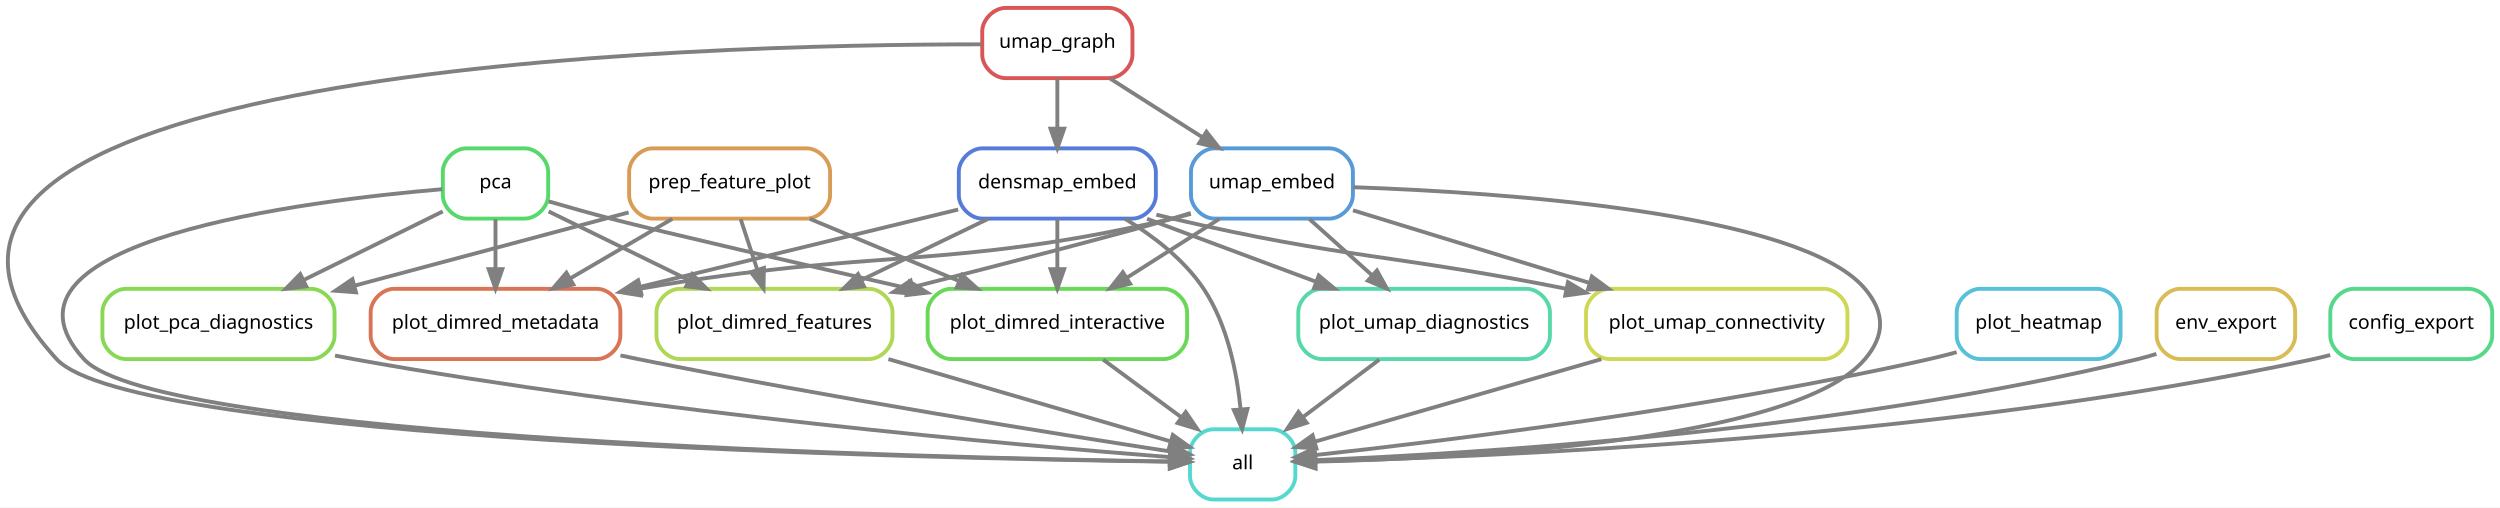
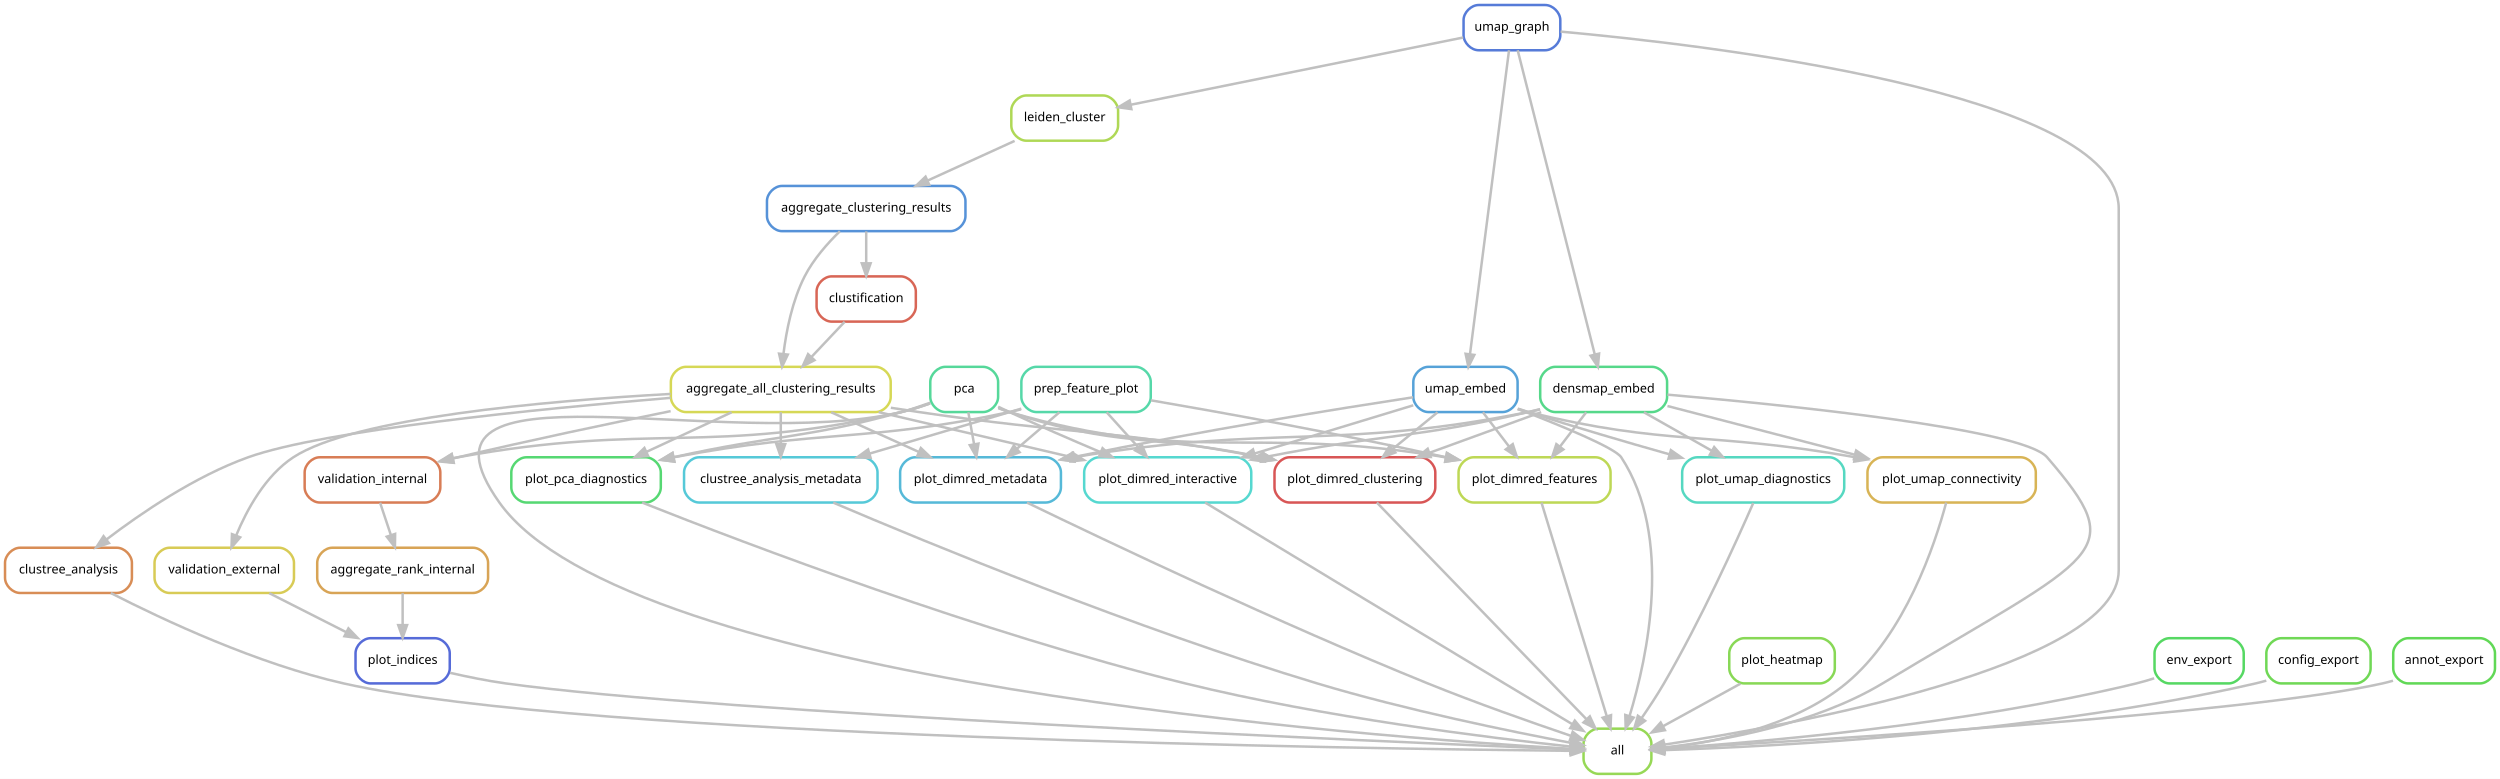
- <svg xmlns="http://www.w3.org/2000/svg" width="1281pt" height="260pt" viewBox="0.00 0.00 1281.49 260.00">
-   <g id="graph0" class="graph" transform="scale(1 1) rotate(0) translate(4 256)">
-     <polygon fill="white" stroke="transparent" points="-4,4 -4,-256 1277.49,-256 1277.49,4 -4,4" />
+ <svg xmlns="http://www.w3.org/2000/svg" width="1990pt" height="620pt" viewBox="0.00 0.00 1990.00 620.00">
+   <g id="graph0" class="graph" transform="scale(1 1) rotate(0) translate(4 616)">
+     <polygon fill="#ffffff" stroke="transparent" points="-4,4 -4,-616 1986,-616 1986,4 -4,4" />
    <g id="node1" class="node">
-       <path fill="none" stroke="#56d8d0" stroke-width="2" d="M647.99,-36C647.99,-36 617.99,-36 617.99,-36 611.99,-36 605.99,-30 605.99,-24 605.99,-24 605.99,-12 605.99,-12 605.99,-6 611.99,0 617.99,0 617.99,0 647.99,0 647.99,0 653.99,0 659.99,-6 659.99,-12 659.99,-12 659.99,-24 659.99,-24 659.99,-30 653.99,-36 647.99,-36" />
-       <text text-anchor="middle" x="632.99" y="-15.5" font-family="sans" font-size="10.00">all</text>
+       <path fill="none" stroke="#97d856" stroke-width="2" d="M1298.5,-36C1298.5,-36 1268.5,-36 1268.5,-36 1262.5,-36 1256.5,-30 1256.5,-24 1256.5,-24 1256.5,-12 1256.5,-12 1256.5,-6 1262.5,0 1268.5,0 1268.5,0 1298.5,0 1298.5,0 1304.5,0 1310.5,-6 1310.5,-12 1310.5,-12 1310.5,-24 1310.5,-24 1310.5,-30 1304.5,-36 1298.5,-36" />
+       <text text-anchor="middle" x="1283.5" y="-15.5" font-family="sans" font-size="10.00" fill="#000000">all</text>
    </g>
    <g id="node2" class="node">
-       <path fill="none" stroke="#56d86b" stroke-width="2" d="M264.99,-180C264.99,-180 234.99,-180 234.99,-180 228.99,-180 222.99,-174 222.99,-168 222.99,-168 222.99,-156 222.99,-156 222.99,-150 228.99,-144 234.99,-144 234.99,-144 264.99,-144 264.99,-144 270.99,-144 276.99,-150 276.99,-156 276.99,-156 276.99,-168 276.99,-168 276.99,-174 270.99,-180 264.99,-180" />
-       <text text-anchor="middle" x="249.99" y="-159.5" font-family="sans" font-size="10.00">pca</text>
+       <path fill="none" stroke="#56d89a" stroke-width="2" d="M778.5,-324C778.5,-324 748.5,-324 748.5,-324 742.5,-324 736.5,-318 736.5,-312 736.5,-312 736.5,-300 736.5,-300 736.5,-294 742.5,-288 748.5,-288 748.5,-288 778.5,-288 778.5,-288 784.5,-288 790.5,-294 790.5,-300 790.5,-300 790.5,-312 790.5,-312 790.5,-318 784.5,-324 778.5,-324" />
+       <text text-anchor="middle" x="763.5" y="-303.5" font-family="sans" font-size="10.00" fill="#000000">pca</text>
+     </g>
+     <g id="edge16" class="edge">
+       <path fill="none" stroke="#c0c0c0" stroke-width="2" d="M736.339,-294.923C729.026,-292.3 721.048,-289.758 713.5,-288 571.521,-254.937 309.032,-334.812 393.5,-216 495.375,-72.704 1090.616,-29.006 1246.268,-19.954" />
+       <polygon fill="#c0c0c0" stroke="#c0c0c0" stroke-width="2" points="1246.504,-23.447 1256.29,-19.384 1246.107,-16.458 1246.504,-23.447" />
+     </g>
+     <g id="node3" class="node">
+       <path fill="none" stroke="#56b9d8" stroke-width="2" d="M828.5,-252C828.5,-252 724.5,-252 724.5,-252 718.5,-252 712.5,-246 712.5,-240 712.5,-240 712.5,-228 712.5,-228 712.5,-222 718.5,-216 724.5,-216 724.5,-216 828.5,-216 828.5,-216 834.5,-216 840.5,-222 840.5,-228 840.5,-228 840.5,-240 840.5,-240 840.5,-246 834.5,-252 828.5,-252" />
+       <text text-anchor="middle" x="776.5" y="-231.5" font-family="sans" font-size="10.00" fill="#000000">plot_dimred_metadata</text>
+     </g>
+     <g id="edge22" class="edge">
+       <path fill="none" stroke="#c0c0c0" stroke-width="2" d="M766.78,-287.831C768.171,-280.131 769.824,-270.974 771.369,-262.417" />
+       <polygon fill="#c0c0c0" stroke="#c0c0c0" stroke-width="2" points="774.843,-262.876 773.175,-252.413 767.954,-261.632 774.843,-262.876" />
+     </g>
+     <g id="node10" class="node">
+       <path fill="none" stroke="#bed856" stroke-width="2" d="M1266,-252C1266,-252 1169,-252 1169,-252 1163,-252 1157,-246 1157,-240 1157,-240 1157,-228 1157,-228 1157,-222 1163,-216 1169,-216 1169,-216 1266,-216 1266,-216 1272,-216 1278,-222 1278,-228 1278,-228 1278,-240 1278,-240 1278,-246 1272,-252 1266,-252" />
+       <text text-anchor="middle" x="1217.5" y="-231.5" font-family="sans" font-size="10.00" fill="#000000">plot_dimred_features</text>
+     </g>
+     <g id="edge30" class="edge">
+       <path fill="none" stroke="#c0c0c0" stroke-width="2" d="M790.602,-291.181C793.547,-289.955 796.548,-288.86 799.5,-288 945.584,-245.46 992.438,-277.974 1146.603,-251.966" />
+       <polygon fill="#c0c0c0" stroke="#c0c0c0" stroke-width="2" points="1147.665,-255.333 1156.915,-250.166 1146.462,-248.437 1147.665,-255.333" />
+     </g>
+     <g id="node11" class="node">
+       <path fill="none" stroke="#d85656" stroke-width="2" d="M1126.5,-252C1126.5,-252 1022.5,-252 1022.5,-252 1016.5,-252 1010.5,-246 1010.5,-240 1010.5,-240 1010.5,-228 1010.5,-228 1010.5,-222 1016.5,-216 1022.5,-216 1022.5,-216 1126.5,-216 1126.5,-216 1132.5,-216 1138.5,-222 1138.5,-228 1138.5,-228 1138.5,-240 1138.5,-240 1138.5,-246 1132.5,-252 1126.5,-252" />
+       <text text-anchor="middle" x="1074.5" y="-231.5" font-family="sans" font-size="10.00" fill="#000000">plot_dimred_clustering</text>
+     </g>
+     <g id="edge34" class="edge">
+       <path fill="none" stroke="#c0c0c0" stroke-width="2" d="M790.672,-291.405C793.603,-290.136 796.582,-288.968 799.5,-288 885.635,-259.414 911.7,-270.734 1000.5,-252 1000.601,-251.979 1000.702,-251.957 1000.803,-251.936" />
+       <polygon fill="#c0c0c0" stroke="#c0c0c0" stroke-width="2" points="1001.353,-255.398 1010.38,-249.852 999.864,-248.559 1001.353,-255.398" />
+     </g>
+     <g id="node12" class="node">
+       <path fill="none" stroke="#56d873" stroke-width="2" d="M510,-252C510,-252 415,-252 415,-252 409,-252 403,-246 403,-240 403,-240 403,-228 403,-228 403,-222 409,-216 415,-216 415,-216 510,-216 510,-216 516,-216 522,-222 522,-228 522,-228 522,-240 522,-240 522,-246 516,-252 510,-252" />
+       <text text-anchor="middle" x="462.5" y="-231.5" font-family="sans" font-size="10.00" fill="#000000">plot_pca_diagnostics</text>
+     </g>
+     <g id="edge39" class="edge">
+       <path fill="none" stroke="#c0c0c0" stroke-width="2" d="M736.492,-295.44C729.108,-292.783 721.057,-290.095 713.5,-288 637.144,-266.834 613.693,-270.108 532.483,-252.131" />
+       <polygon fill="#c0c0c0" stroke="#c0c0c0" stroke-width="2" points="532.81,-248.617 522.285,-249.83 531.27,-255.445 532.81,-248.617" />
+     </g>
+     <g id="node13" class="node">
+       <path fill="none" stroke="#56d8d0" stroke-width="2" d="M980,-252C980,-252 871,-252 871,-252 865,-252 859,-246 859,-240 859,-240 859,-228 859,-228 859,-222 865,-216 871,-216 871,-216 980,-216 980,-216 986,-216 992,-222 992,-228 992,-228 992,-240 992,-240 992,-246 986,-252 980,-252" />
+       <text text-anchor="middle" x="925.5" y="-231.5" font-family="sans" font-size="10.00" fill="#000000">plot_dimred_interactive</text>
+     </g>
+     <g id="edge43" class="edge">
+       <path fill="none" stroke="#c0c0c0" stroke-width="2" d="M790.544,-292.265C793.554,-290.8 796.584,-289.352 799.5,-288 823.114,-277.048 849.55,-265.597 872.086,-256.073" />
+       <polygon fill="#c0c0c0" stroke="#c0c0c0" stroke-width="2" points="873.627,-259.222 881.486,-252.116 870.912,-252.77 873.627,-259.222" />
+     </g>
+     <g id="node24" class="node">
+       <path fill="none" stroke="#d87d56" stroke-width="2" d="M334.5,-252C334.5,-252 250.5,-252 250.5,-252 244.5,-252 238.5,-246 238.5,-240 238.5,-240 238.5,-228 238.5,-228 238.5,-222 244.5,-216 250.5,-216 250.5,-216 334.5,-216 334.5,-216 340.5,-216 346.5,-222 346.5,-228 346.5,-228 346.5,-240 346.5,-240 346.5,-246 340.5,-252 334.5,-252" />
+       <text text-anchor="middle" x="292.5" y="-231.5" font-family="sans" font-size="10.00" fill="#000000">validation_internal</text>
+     </g>
+     <g id="edge59" class="edge">
+       <path fill="none" stroke="#c0c0c0" stroke-width="2" d="M736.351,-294.869C729.038,-292.247 721.057,-289.718 713.5,-288 559.723,-253.032 515.649,-280.265 360.5,-252 359.216,-251.766 357.921,-251.52 356.617,-251.264" />
+       <polygon fill="#c0c0c0" stroke="#c0c0c0" stroke-width="2" points="357.027,-247.773 346.518,-249.119 355.572,-254.62 357.027,-247.773" />
+     </g>
+     <g id="edge17" class="edge">
+       <path fill="none" stroke="#c0c0c0" stroke-width="2" d="M813.469,-215.936C877.659,-184.853 1014.197,-119.973 1132.5,-72 1170.863,-56.443 1215.603,-40.741 1246.37,-30.31" />
+       <polygon fill="#c0c0c0" stroke="#c0c0c0" stroke-width="2" points="1247.881,-33.494 1256.238,-26.982 1245.644,-26.861 1247.881,-33.494" />
+     </g>
+     <g id="node4" class="node">
+       <path fill="none" stroke="#56d8a9" stroke-width="2" d="M900,-324C900,-324 821,-324 821,-324 815,-324 809,-318 809,-312 809,-312 809,-300 809,-300 809,-294 815,-288 821,-288 821,-288 900,-288 900,-288 906,-288 912,-294 912,-300 912,-300 912,-312 912,-312 912,-318 906,-324 900,-324" />
+       <text text-anchor="middle" x="860.5" y="-303.5" font-family="sans" font-size="10.00" fill="#000000">prep_feature_plot</text>
+     </g>
+     <g id="edge19" class="edge">
+       <path fill="none" stroke="#c0c0c0" stroke-width="2" d="M839.303,-287.831C829.057,-279.048 816.6,-268.371 805.49,-258.849" />
+       <polygon fill="#c0c0c0" stroke="#c0c0c0" stroke-width="2" points="807.56,-256.013 797.69,-252.163 803.005,-261.328 807.56,-256.013" />
+     </g>
+     <g id="edge29" class="edge">
+       <path fill="none" stroke="#c0c0c0" stroke-width="2" d="M912.034,-297.355C967.557,-287.806 1058.707,-271.452 1146.944,-252.05" />
+       <polygon fill="#c0c0c0" stroke="#c0c0c0" stroke-width="2" points="1147.846,-255.435 1156.852,-249.855 1146.332,-248.6 1147.846,-255.435" />
+     </g>
+     <g id="edge38" class="edge">
+       <path fill="none" stroke="#c0c0c0" stroke-width="2" d="M808.725,-290.134C805.615,-289.365 802.524,-288.645 799.5,-288 685.064,-263.581 651.194,-274.589 532.103,-251.971" />
+       <polygon fill="#c0c0c0" stroke="#c0c0c0" stroke-width="2" points="532.72,-248.526 522.237,-250.058 531.388,-255.398 532.72,-248.526" />
+     </g>
+     <g id="edge40" class="edge">
+       <path fill="none" stroke="#c0c0c0" stroke-width="2" d="M876.902,-287.831C884.542,-279.369 893.768,-269.149 902.121,-259.897" />
+       <polygon fill="#c0c0c0" stroke="#c0c0c0" stroke-width="2" points="904.774,-262.181 908.877,-252.413 899.578,-257.491 904.774,-262.181" />
+     </g>
+     <g id="node20" class="node">
+       <path fill="none" stroke="#56c9d8" stroke-width="2" d="M682.5,-252C682.5,-252 552.5,-252 552.5,-252 546.5,-252 540.5,-246 540.5,-240 540.5,-240 540.5,-228 540.5,-228 540.5,-222 546.5,-216 552.5,-216 552.5,-216 682.5,-216 682.5,-216 688.5,-216 694.5,-222 694.5,-228 694.5,-228 694.5,-240 694.5,-240 694.5,-246 688.5,-252 682.5,-252" />
+       <text text-anchor="middle" x="617.5" y="-231.5" font-family="sans" font-size="10.00" fill="#000000">clustree_analysis_metadata</text>
+     </g>
+     <g id="edge53" class="edge">
+       <path fill="none" stroke="#c0c0c0" stroke-width="2" d="M808.966,-290.731C773.775,-280.304 726.706,-266.357 688.043,-254.902" />
+       <polygon fill="#c0c0c0" stroke="#c0c0c0" stroke-width="2" points="688.99,-251.532 678.408,-252.047 687.001,-258.243 688.99,-251.532" />
+     </g>
+     <g id="node5" class="node">
+       <path fill="none" stroke="#d6d856" stroke-width="2" d="M693,-324C693,-324 542,-324 542,-324 536,-324 530,-318 530,-312 530,-312 530,-300 530,-300 530,-294 536,-288 542,-288 542,-288 693,-288 693,-288 699,-288 705,-294 705,-300 705,-300 705,-312 705,-312 705,-318 699,-324 693,-324" />
+       <text text-anchor="middle" x="617.5" y="-303.5" font-family="sans" font-size="10.00" fill="#000000">aggregate_all_clustering_results</text>
+     </g>
+     <g id="edge21" class="edge">
+       <path fill="none" stroke="#c0c0c0" stroke-width="2" d="M657.622,-287.831C678.793,-278.245 704.948,-266.401 727.33,-256.265" />
+       <polygon fill="#c0c0c0" stroke="#c0c0c0" stroke-width="2" points="729,-259.351 736.666,-252.038 726.113,-252.975 729,-259.351" />
+     </g>
+     <g id="edge33" class="edge">
+       <path fill="none" stroke="#c0c0c0" stroke-width="2" d="M705.123,-291.41C712.687,-290.227 720.226,-289.075 727.5,-288 848.57,-270.116 880.202,-274.495 1000.5,-252 1000.601,-251.981 1000.703,-251.962 1000.805,-251.943" />
+       <polygon fill="#c0c0c0" stroke="#c0c0c0" stroke-width="2" points="1001.289,-255.415 1010.416,-250.034 999.926,-248.549 1001.289,-255.415" />
+     </g>
+     <g id="edge37" class="edge">
+       <path fill="none" stroke="#c0c0c0" stroke-width="2" d="M578.387,-287.831C557.749,-278.245 532.252,-266.401 510.433,-256.265" />
+       <polygon fill="#c0c0c0" stroke="#c0c0c0" stroke-width="2" points="511.876,-253.077 501.332,-252.038 508.927,-259.425 511.876,-253.077" />
+     </g>
+     <g id="edge42" class="edge">
+       <path fill="none" stroke="#c0c0c0" stroke-width="2" d="M695.38,-287.952C737.958,-278.066 791.891,-265.514 848.859,-252.146" />
+       <polygon fill="#c0c0c0" stroke="#c0c0c0" stroke-width="2" points="849.84,-255.511 858.775,-249.819 848.24,-248.697 849.84,-255.511" />
+     </g>
+     <g id="node19" class="node">
+       <path fill="none" stroke="#d88d56" stroke-width="2" d="M89,-180C89,-180 12,-180 12,-180 6,-180 0,-174 0,-168 0,-168 0,-156 0,-156 0,-150 6,-144 12,-144 12,-144 89,-144 89,-144 95,-144 101,-150 101,-156 101,-156 101,-168 101,-168 101,-174 95,-180 89,-180" />
+       <text text-anchor="middle" x="50.5" y="-159.5" font-family="sans" font-size="10.00" fill="#000000">clustree_analysis</text>
+     </g>
+     <g id="edge51" class="edge">
+       <path fill="none" stroke="#c0c0c0" stroke-width="2" d="M529.911,-299.329C424.324,-290.509 253.574,-273.535 193.5,-252 151.208,-236.839 108.337,-207.606 80.717,-186.565" />
+       <polygon fill="#c0c0c0" stroke="#c0c0c0" stroke-width="2" points="82.702,-183.675 72.652,-180.322 78.418,-189.211 82.702,-183.675" />
+     </g>
+     <g id="edge52" class="edge">
+       <path fill="none" stroke="#c0c0c0" stroke-width="2" d="M617.5,-287.831C617.5,-280.131 617.5,-270.974 617.5,-262.417" />
+       <polygon fill="#c0c0c0" stroke="#c0c0c0" stroke-width="2" points="621,-262.413 617.5,-252.413 614,-262.413 621,-262.413" />
+     </g>
+     <g id="node22" class="node">
+       <path fill="none" stroke="#d8cb56" stroke-width="2" d="M218,-180C218,-180 131,-180 131,-180 125,-180 119,-174 119,-168 119,-168 119,-156 119,-156 119,-150 125,-144 131,-144 131,-144 218,-144 218,-144 224,-144 230,-150 230,-156 230,-156 230,-168 230,-168 230,-174 224,-180 218,-180" />
+       <text text-anchor="middle" x="174.5" y="-159.5" font-family="sans" font-size="10.00" fill="#000000">validation_external</text>
+     </g>
+     <g id="edge56" class="edge">
+       <path fill="none" stroke="#c0c0c0" stroke-width="2" d="M529.736,-302.421C430.805,-296.909 277.491,-283.461 229.5,-252 207.258,-237.419 192.551,-210.416 183.988,-189.778" />
+       <polygon fill="#c0c0c0" stroke="#c0c0c0" stroke-width="2" points="187.163,-188.287 180.272,-180.24 180.641,-190.828 187.163,-188.287" />
+     </g>
+     <g id="edge58" class="edge">
+       <path fill="none" stroke="#c0c0c0" stroke-width="2" d="M529.821,-288.746C480.027,-278.655 416.617,-265.313 360.5,-252 359.23,-251.699 357.948,-251.391 356.656,-251.078" />
+       <polygon fill="#c0c0c0" stroke="#c0c0c0" stroke-width="2" points="357.175,-247.601 346.627,-248.597 355.494,-254.397 357.175,-247.601" />
+     </g>
+     <g id="node6" class="node">
+       <path fill="none" stroke="#5692d8" stroke-width="2" d="M752.5,-468C752.5,-468 618.5,-468 618.5,-468 612.5,-468 606.5,-462 606.5,-456 606.5,-456 606.5,-444 606.5,-444 606.5,-438 612.5,-432 618.5,-432 618.5,-432 752.5,-432 752.5,-432 758.5,-432 764.5,-438 764.5,-444 764.5,-444 764.5,-456 764.5,-456 764.5,-462 758.5,-468 752.5,-468" />
+       <text text-anchor="middle" x="685.5" y="-447.5" font-family="sans" font-size="10.00" fill="#000000">aggregate_clustering_results</text>
+     </g>
+     <g id="edge25" class="edge">
+       <path fill="none" stroke="#c0c0c0" stroke-width="2" d="M664.559,-431.925C654.612,-422.238 643.413,-409.527 636.5,-396 626.658,-376.743 621.912,-352.675 619.625,-334.274" />
+       <polygon fill="#c0c0c0" stroke="#c0c0c0" stroke-width="2" points="623.088,-333.744 618.542,-324.174 616.128,-334.49 623.088,-333.744" />
+     </g>
+     <g id="node9" class="node">
+       <path fill="none" stroke="#d86656" stroke-width="2" d="M713,-396C713,-396 658,-396 658,-396 652,-396 646,-390 646,-384 646,-384 646,-372 646,-372 646,-366 652,-360 658,-360 658,-360 713,-360 713,-360 719,-360 725,-366 725,-372 725,-372 725,-384 725,-384 725,-390 719,-396 713,-396" />
+       <text text-anchor="middle" x="685.5" y="-375.5" font-family="sans" font-size="10.00" fill="#000000">clustification</text>
+     </g>
+     <g id="edge28" class="edge">
+       <path fill="none" stroke="#c0c0c0" stroke-width="2" d="M685.5,-431.831C685.5,-424.131 685.5,-414.974 685.5,-406.417" />
+       <polygon fill="#c0c0c0" stroke="#c0c0c0" stroke-width="2" points="689,-406.413 685.5,-396.413 682,-406.413 689,-406.413" />
+     </g>
+     <g id="node7" class="node">
+       <path fill="none" stroke="#afd856" stroke-width="2" d="M874,-540C874,-540 813,-540 813,-540 807,-540 801,-534 801,-528 801,-528 801,-516 801,-516 801,-510 807,-504 813,-504 813,-504 874,-504 874,-504 880,-504 886,-510 886,-516 886,-516 886,-528 886,-528 886,-534 880,-540 874,-540" />
+       <text text-anchor="middle" x="843.5" y="-519.5" font-family="sans" font-size="10.00" fill="#000000">leiden_cluster</text>
+     </g>
+     <g id="edge26" class="edge">
+       <path fill="none" stroke="#c0c0c0" stroke-width="2" d="M803.63,-503.831C782.592,-494.245 756.602,-482.401 734.36,-472.265" />
+       <polygon fill="#c0c0c0" stroke="#c0c0c0" stroke-width="2" points="735.635,-469 725.083,-468.038 732.732,-475.37 735.635,-469" />
+     </g>
+     <g id="node8" class="node">
+       <path fill="none" stroke="#567bd8" stroke-width="2" d="M1226,-612C1226,-612 1173,-612 1173,-612 1167,-612 1161,-606 1161,-600 1161,-600 1161,-588 1161,-588 1161,-582 1167,-576 1173,-576 1173,-576 1226,-576 1226,-576 1232,-576 1238,-582 1238,-588 1238,-588 1238,-600 1238,-600 1238,-606 1232,-612 1226,-612" />
+       <text text-anchor="middle" x="1199.5" y="-591.5" font-family="sans" font-size="10.00" fill="#000000">umap_graph</text>
+     </g>
+     <g id="edge7" class="edge">
+       <path fill="none" stroke="#c0c0c0" stroke-width="2" d="M1238.209,-590.847C1352.823,-580.458 1682.5,-542.533 1682.5,-450 1682.5,-450 1682.5,-450 1682.5,-162 1682.5,-85.527 1419.901,-38.36 1320.775,-23.28" />
+       <polygon fill="#c0c0c0" stroke="#c0c0c0" stroke-width="2" points="1321.019,-19.778 1310.611,-21.76 1319.983,-26.701 1321.019,-19.778" />
+     </g>
+     <g id="edge27" class="edge">
+       <path fill="none" stroke="#c0c0c0" stroke-width="2" d="M1160.724,-586.158C1096.525,-573.174 968.089,-547.198 895.886,-532.595" />
+       <polygon fill="#c0c0c0" stroke="#c0c0c0" stroke-width="2" points="896.58,-529.164 886.084,-530.612 895.192,-536.025 896.58,-529.164" />
+     </g>
+     <g id="node14" class="node">
+       <path fill="none" stroke="#56a2d8" stroke-width="2" d="M1192,-324C1192,-324 1133,-324 1133,-324 1127,-324 1121,-318 1121,-312 1121,-312 1121,-300 1121,-300 1121,-294 1127,-288 1133,-288 1133,-288 1192,-288 1192,-288 1198,-288 1204,-294 1204,-300 1204,-300 1204,-312 1204,-312 1204,-318 1198,-324 1192,-324" />
+       <text text-anchor="middle" x="1162.5" y="-303.5" font-family="sans" font-size="10.00" fill="#000000">umap_embed</text>
+     </g>
+     <g id="edge45" class="edge">
+       <path fill="none" stroke="#c0c0c0" stroke-width="2" d="M1197.186,-575.984C1190.93,-527.294 1173.651,-392.796 1166.105,-334.057" />
+       <polygon fill="#c0c0c0" stroke="#c0c0c0" stroke-width="2" points="1169.559,-333.481 1164.814,-324.009 1162.617,-334.373 1169.559,-333.481" />
+     </g>
+     <g id="node15" class="node">
+       <path fill="none" stroke="#56d88a" stroke-width="2" d="M1311,-324C1311,-324 1234,-324 1234,-324 1228,-324 1222,-318 1222,-312 1222,-312 1222,-300 1222,-300 1222,-294 1228,-288 1234,-288 1234,-288 1311,-288 1311,-288 1317,-288 1323,-294 1323,-300 1323,-300 1323,-312 1323,-312 1323,-318 1317,-324 1311,-324" />
+       <text text-anchor="middle" x="1272.5" y="-303.5" font-family="sans" font-size="10.00" fill="#000000">densmap_embed</text>
+     </g>
+     <g id="edge46" class="edge">
+       <path fill="none" stroke="#c0c0c0" stroke-width="2" d="M1204.066,-575.984C1216.408,-527.294 1250.5,-392.796 1265.388,-334.057" />
+       <polygon fill="#c0c0c0" stroke="#c0c0c0" stroke-width="2" points="1268.871,-334.562 1267.935,-324.009 1262.085,-332.842 1268.871,-334.562" />
+     </g>
+     <g id="edge24" class="edge">
+       <path fill="none" stroke="#c0c0c0" stroke-width="2" d="M668.341,-359.831C660.349,-351.369 650.696,-341.149 641.958,-331.897" />
+       <polygon fill="#c0c0c0" stroke="#c0c0c0" stroke-width="2" points="644.301,-329.28 634.89,-324.413 639.212,-334.087 644.301,-329.28" />
+     </g>
+     <g id="edge15" class="edge">
+       <path fill="none" stroke="#c0c0c0" stroke-width="2" d="M1223.014,-215.956C1234.539,-178.235 1261.25,-90.819 1274.993,-45.84" />
+       <polygon fill="#c0c0c0" stroke="#c0c0c0" stroke-width="2" points="1278.381,-46.731 1277.956,-36.145 1271.686,-44.686 1278.381,-46.731" />
+     </g>
+     <g id="edge1" class="edge">
+       <path fill="none" stroke="#c0c0c0" stroke-width="2" d="M1091.96,-215.956C1129.072,-177.6 1215.904,-87.86 1258.726,-43.604" />
+       <polygon fill="#c0c0c0" stroke="#c0c0c0" stroke-width="2" points="1261.505,-45.765 1265.943,-36.145 1256.474,-40.898 1261.505,-45.765" />
+     </g>
+     <g id="edge12" class="edge">
+       <path fill="none" stroke="#c0c0c0" stroke-width="2" d="M507.113,-215.96C590.638,-182.839 776.88,-112.064 939.5,-72 1049.367,-44.933 1182.468,-28.579 1246.098,-21.742" />
+       <polygon fill="#c0c0c0" stroke="#c0c0c0" stroke-width="2" points="1246.849,-25.182 1256.425,-20.65 1246.113,-18.221 1246.849,-25.182" />
+     </g>
+     <g id="edge11" class="edge">
+       <path fill="none" stroke="#c0c0c0" stroke-width="2" d="M955.224,-215.989C1004.65,-186.049 1106.872,-124.17 1193.5,-72 1211.28,-61.292 1231.056,-49.422 1247.531,-39.544" />
+       <polygon fill="#c0c0c0" stroke="#c0c0c0" stroke-width="2" points="1249.533,-42.425 1256.311,-34.282 1245.934,-36.421 1249.533,-42.425" />
+     </g>
+     <g id="edge2" class="edge">
+       <path fill="none" stroke="#c0c0c0" stroke-width="2" d="M1204.176,-290.458C1238.247,-277.334 1281.578,-259.512 1286.5,-252 1328.109,-188.496 1307.375,-93.02 1293.141,-46.085" />
+       <polygon fill="#c0c0c0" stroke="#c0c0c0" stroke-width="2" points="1296.402,-44.785 1290.053,-36.303 1289.726,-46.893 1296.402,-44.785" />
+     </g>
+     <g id="edge23" class="edge">
+       <path fill="none" stroke="#c0c0c0" stroke-width="2" d="M1120.805,-299.77C1062.527,-290.851 953.218,-273.356 850.457,-252.128" />
+       <polygon fill="#c0c0c0" stroke="#c0c0c0" stroke-width="2" points="851.039,-248.674 840.535,-250.062 849.612,-255.527 851.039,-248.674" />
+     </g>
+     <g id="edge31" class="edge">
+       <path fill="none" stroke="#c0c0c0" stroke-width="2" d="M1176.379,-287.831C1182.714,-279.539 1190.338,-269.557 1197.293,-260.453" />
+       <polygon fill="#c0c0c0" stroke="#c0c0c0" stroke-width="2" points="1200.145,-262.485 1203.434,-252.413 1194.582,-258.235 1200.145,-262.485" />
+     </g>
+     <g id="edge35" class="edge">
+       <path fill="none" stroke="#c0c0c0" stroke-width="2" d="M1140.294,-287.831C1129.455,-278.963 1116.256,-268.164 1104.532,-258.572" />
+       <polygon fill="#c0c0c0" stroke="#c0c0c0" stroke-width="2" points="1106.655,-255.786 1096.699,-252.163 1102.222,-261.204 1106.655,-255.786" />
+     </g>
+     <g id="edge44" class="edge">
+       <path fill="none" stroke="#c0c0c0" stroke-width="2" d="M1120.947,-293.376C1086.042,-282.772 1035.446,-267.401 994.479,-254.956" />
+       <polygon fill="#c0c0c0" stroke="#c0c0c0" stroke-width="2" points="995.411,-251.581 984.825,-252.023 993.376,-258.279 995.411,-251.581" />
+     </g>
+     <g id="node16" class="node">
+       <path fill="none" stroke="#d8b456" stroke-width="2" d="M1604.5,-252C1604.5,-252 1494.5,-252 1494.5,-252 1488.5,-252 1482.5,-246 1482.5,-240 1482.5,-240 1482.5,-228 1482.5,-228 1482.5,-222 1488.5,-216 1494.5,-216 1494.5,-216 1604.5,-216 1604.5,-216 1610.5,-216 1616.5,-222 1616.5,-228 1616.5,-228 1616.5,-240 1616.5,-240 1616.5,-246 1610.5,-252 1604.5,-252" />
+       <text text-anchor="middle" x="1549.5" y="-231.5" font-family="sans" font-size="10.00" fill="#000000">plot_umap_connectivity</text>
+     </g>
+     <g id="edge47" class="edge">
+       <path fill="none" stroke="#c0c0c0" stroke-width="2" d="M1204.042,-290.312C1206.885,-289.465 1209.723,-288.683 1212.5,-288 1323.096,-260.781 1356.574,-272.811 1472.464,-252.078" />
+       <polygon fill="#c0c0c0" stroke="#c0c0c0" stroke-width="2" points="1473.232,-255.496 1482.437,-250.25 1471.97,-248.61 1473.232,-255.496" />
+     </g>
+     <g id="node17" class="node">
+       <path fill="none" stroke="#56d8c1" stroke-width="2" d="M1452,-252C1452,-252 1347,-252 1347,-252 1341,-252 1335,-246 1335,-240 1335,-240 1335,-228 1335,-228 1335,-222 1341,-216 1347,-216 1347,-216 1452,-216 1452,-216 1458,-216 1464,-222 1464,-228 1464,-228 1464,-240 1464,-240 1464,-246 1458,-252 1452,-252" />
+       <text text-anchor="middle" x="1399.5" y="-231.5" font-family="sans" font-size="10.00" fill="#000000">plot_umap_diagnostics</text>
+     </g>
+     <g id="edge49" class="edge">
+       <path fill="none" stroke="#c0c0c0" stroke-width="2" d="M1204.173,-290.771C1206.984,-289.814 1209.779,-288.882 1212.5,-288 1249.219,-276.103 1290.4,-264.072 1324.751,-254.395" />
+       <polygon fill="#c0c0c0" stroke="#c0c0c0" stroke-width="2" points="1326.029,-257.671 1334.712,-251.6 1324.139,-250.931 1326.029,-257.671" />
+     </g>
+     <g id="edge13" class="edge">
+       <path fill="none" stroke="#c0c0c0" stroke-width="2" d="M1323.295,-301.859C1416.259,-293.763 1606.063,-274.637 1625.5,-252 1692.002,-174.551 1668.678,-176.785 1494.5,-72 1439.607,-38.976 1364.958,-26.012 1320.744,-21.02" />
+       <polygon fill="#c0c0c0" stroke="#c0c0c0" stroke-width="2" points="1321.034,-17.531 1310.723,-19.967 1320.302,-24.493 1321.034,-17.531" />
+     </g>
+     <g id="edge20" class="edge">
+       <path fill="none" stroke="#c0c0c0" stroke-width="2" d="M1221.934,-290.083C1218.757,-289.316 1215.594,-288.612 1212.5,-288 1056.714,-257.206 1011.139,-278.56 851.087,-252.128" />
+       <polygon fill="#c0c0c0" stroke="#c0c0c0" stroke-width="2" points="851.325,-248.619 840.881,-250.404 850.159,-255.521 851.325,-248.619" />
+     </g>
+     <g id="edge32" class="edge">
+       <path fill="none" stroke="#c0c0c0" stroke-width="2" d="M1258.621,-287.831C1252.286,-279.539 1244.662,-269.557 1237.707,-260.453" />
+       <polygon fill="#c0c0c0" stroke="#c0c0c0" stroke-width="2" points="1240.418,-258.235 1231.566,-252.413 1234.855,-262.485 1240.418,-258.235" />
+     </g>
+     <g id="edge36" class="edge">
+       <path fill="none" stroke="#c0c0c0" stroke-width="2" d="M1222.792,-287.924C1195.724,-278.082 1162.056,-265.839 1133.645,-255.507" />
+       <polygon fill="#c0c0c0" stroke="#c0c0c0" stroke-width="2" points="1134.823,-252.211 1124.229,-252.083 1132.43,-258.79 1134.823,-252.211" />
+     </g>
+     <g id="edge41" class="edge">
+       <path fill="none" stroke="#c0c0c0" stroke-width="2" d="M1221.879,-290.338C1218.716,-289.507 1215.571,-288.72 1212.5,-288 1122.953,-267.012 1096.467,-270.69 1002.139,-252.046" />
+       <polygon fill="#c0c0c0" stroke="#c0c0c0" stroke-width="2" points="1002.669,-248.583 992.175,-250.045 1001.29,-255.446 1002.669,-248.583" />
+     </g>
+     <g id="edge48" class="edge">
+       <path fill="none" stroke="#c0c0c0" stroke-width="2" d="M1323.306,-292.794C1365.009,-281.954 1424.732,-266.431 1472.339,-254.056" />
+       <polygon fill="#c0c0c0" stroke="#c0c0c0" stroke-width="2" points="1473.505,-257.37 1482.302,-251.466 1471.744,-250.595 1473.505,-257.37" />
+     </g>
+     <g id="edge50" class="edge">
+       <path fill="none" stroke="#c0c0c0" stroke-width="2" d="M1304.547,-287.831C1320.942,-278.537 1341.079,-267.121 1358.583,-257.197" />
+       <polygon fill="#c0c0c0" stroke="#c0c0c0" stroke-width="2" points="1360.49,-260.139 1367.463,-252.163 1357.037,-254.05 1360.49,-260.139" />
+     </g>
+     <g id="edge10" class="edge">
+       <path fill="none" stroke="#c0c0c0" stroke-width="2" d="M1545.168,-215.951C1536.198,-182.495 1512.396,-110.74 1465.5,-72 1423.747,-37.509 1360.612,-25.048 1320.745,-20.546" />
+       <polygon fill="#c0c0c0" stroke="#c0c0c0" stroke-width="2" points="1320.949,-17.049 1310.647,-19.52 1320.241,-24.013 1320.949,-17.049" />
+     </g>
+     <g id="edge14" class="edge">
+       <path fill="none" stroke="#c0c0c0" stroke-width="2" d="M1391.578,-215.569C1378.218,-185.025 1349.783,-122.298 1320.5,-72 1315.097,-62.719 1308.641,-52.931 1302.646,-44.276" />
+       <polygon fill="#c0c0c0" stroke="#c0c0c0" stroke-width="2" points="1305.479,-42.221 1296.86,-36.059 1299.755,-46.251 1305.479,-42.221" />
+     </g>
+     <g id="node18" class="node">
+       <path fill="none" stroke="#88d856" stroke-width="2" d="M1444.5,-108C1444.5,-108 1384.5,-108 1384.5,-108 1378.5,-108 1372.5,-102 1372.5,-96 1372.5,-96 1372.5,-84 1372.5,-84 1372.5,-78 1378.5,-72 1384.5,-72 1384.5,-72 1444.5,-72 1444.5,-72 1450.5,-72 1456.5,-78 1456.5,-84 1456.5,-84 1456.5,-96 1456.5,-96 1456.5,-102 1450.5,-108 1444.5,-108" />
+       <text text-anchor="middle" x="1414.5" y="-87.5" font-family="sans" font-size="10.00" fill="#000000">plot_heatmap</text>
+     </g>
+     <g id="edge3" class="edge">
+       <path fill="none" stroke="#c0c0c0" stroke-width="2" d="M1381.443,-71.831C1362.598,-61.474 1338.96,-48.482 1319.628,-37.856" />
+       <polygon fill="#c0c0c0" stroke="#c0c0c0" stroke-width="2" points="1321.252,-34.755 1310.802,-33.006 1317.88,-40.89 1321.252,-34.755" />
+     </g>
+     <g id="edge4" class="edge">
+       <path fill="none" stroke="#c0c0c0" stroke-width="2" d="M84.218,-143.931C126.249,-122.414 200.927,-87.447 269.5,-72 460.945,-28.875 1086.311,-19.918 1246.072,-18.315" />
+       <polygon fill="#c0c0c0" stroke="#c0c0c0" stroke-width="2" points="1246.37,-21.812 1256.336,-18.216 1246.303,-14.813 1246.37,-21.812" />
+     </g>
+     <g id="edge5" class="edge">
+       <path fill="none" stroke="#c0c0c0" stroke-width="2" d="M659.246,-215.908C734.91,-183.628 900.248,-115.426 1044.5,-72 1114.747,-50.853 1198.812,-33.691 1246.197,-24.743" />
+       <polygon fill="#c0c0c0" stroke="#c0c0c0" stroke-width="2" points="1247.111,-28.133 1256.297,-22.855 1245.825,-21.252 1247.111,-28.133" />
+     </g>
+     <g id="node21" class="node">
+       <path fill="none" stroke="#566bd8" stroke-width="2" d="M342,-108C342,-108 291,-108 291,-108 285,-108 279,-102 279,-96 279,-96 279,-84 279,-84 279,-78 285,-72 291,-72 291,-72 342,-72 342,-72 348,-72 354,-78 354,-84 354,-84 354,-96 354,-96 354,-102 348,-108 342,-108" />
+       <text text-anchor="middle" x="316.5" y="-87.5" font-family="sans" font-size="10.00" fill="#000000">plot_indices</text>
+     </g>
+     <g id="edge18" class="edge">
+       <path fill="none" stroke="#c0c0c0" stroke-width="2" d="M354.246,-80.43C368.081,-77.263 383.92,-74.032 398.5,-72 566.199,-48.622 1099.235,-25.546 1245.857,-19.517" />
+       <polygon fill="#c0c0c0" stroke="#c0c0c0" stroke-width="2" points="1246.278,-23.003 1256.127,-19.096 1245.992,-16.008 1246.278,-23.003" />
+     </g>
+     <g id="edge55" class="edge">
+       <path fill="none" stroke="#c0c0c0" stroke-width="2" d="M210.333,-143.831C228.916,-134.409 251.799,-122.806 271.557,-112.788" />
+       <polygon fill="#c0c0c0" stroke="#c0c0c0" stroke-width="2" points="273.343,-115.807 280.679,-108.163 270.177,-109.564 273.343,-115.807" />
+     </g>
+     <g id="node23" class="node">
+       <path fill="none" stroke="#d8a456" stroke-width="2" d="M372.5,-180C372.5,-180 260.5,-180 260.5,-180 254.5,-180 248.5,-174 248.5,-168 248.5,-168 248.5,-156 248.5,-156 248.5,-150 254.5,-144 260.5,-144 260.5,-144 372.5,-144 372.5,-144 378.5,-144 384.5,-150 384.5,-156 384.5,-156 384.5,-168 384.5,-168 384.5,-174 378.5,-180 372.5,-180" />
+       <text text-anchor="middle" x="316.5" y="-159.5" font-family="sans" font-size="10.00" fill="#000000">aggregate_rank_internal</text>
+     </g>
+     <g id="edge54" class="edge">
+       <path fill="none" stroke="#c0c0c0" stroke-width="2" d="M316.5,-143.831C316.5,-136.131 316.5,-126.974 316.5,-118.417" />
+       <polygon fill="#c0c0c0" stroke="#c0c0c0" stroke-width="2" points="320,-118.413 316.5,-108.413 313,-118.413 320,-118.413" />
+     </g>
+     <g id="edge57" class="edge">
+       <path fill="none" stroke="#c0c0c0" stroke-width="2" d="M298.556,-215.831C301.151,-208.046 304.242,-198.773 307.122,-190.135" />
+       <polygon fill="#c0c0c0" stroke="#c0c0c0" stroke-width="2" points="310.52,-191.007 310.362,-180.413 303.88,-188.793 310.52,-191.007" />
+     </g>
+     <g id="node25" class="node">
+       <path fill="none" stroke="#56d863" stroke-width="2" d="M1770,-108C1770,-108 1723,-108 1723,-108 1717,-108 1711,-102 1711,-96 1711,-96 1711,-84 1711,-84 1711,-78 1717,-72 1723,-72 1723,-72 1770,-72 1770,-72 1776,-72 1782,-78 1782,-84 1782,-84 1782,-96 1782,-96 1782,-102 1776,-108 1770,-108" />
+       <text text-anchor="middle" x="1746.5" y="-87.5" font-family="sans" font-size="10.00" fill="#000000">env_export</text>
+     </g>
+     <g id="edge9" class="edge">
+       <path fill="none" stroke="#c0c0c0" stroke-width="2" d="M1710.733,-76.079C1705.994,-74.544 1701.162,-73.13 1696.5,-72 1560.525,-39.044 1394.171,-25.058 1321.032,-20.192" />
+       <polygon fill="#c0c0c0" stroke="#c0c0c0" stroke-width="2" points="1321.137,-16.692 1310.932,-19.539 1320.685,-23.677 1321.137,-16.692" />
+     </g>
+     <g id="node26" class="node">
+       <path fill="none" stroke="#70d856" stroke-width="2" d="M1871,-108C1871,-108 1812,-108 1812,-108 1806,-108 1800,-102 1800,-96 1800,-96 1800,-84 1800,-84 1800,-78 1806,-72 1812,-72 1812,-72 1871,-72 1871,-72 1877,-72 1883,-78 1883,-84 1883,-84 1883,-96 1883,-96 1883,-102 1877,-108 1871,-108" />
+       <text text-anchor="middle" x="1841.5" y="-87.5" font-family="sans" font-size="10.00" fill="#000000">config_export</text>
+     </g>
+     <g id="edge6" class="edge">
+       <path fill="none" stroke="#c0c0c0" stroke-width="2" d="M1799.982,-74.211C1797.133,-73.389 1794.287,-72.64 1791.5,-72 1618.455,-32.261 1405.405,-21.652 1320.734,-18.914" />
+       <polygon fill="#c0c0c0" stroke="#c0c0c0" stroke-width="2" points="1320.689,-15.412 1310.587,-18.605 1320.476,-22.408 1320.689,-15.412" />
+     </g>
+     <g id="node27" class="node">
+       <path fill="none" stroke="#61d856" stroke-width="2" d="M1970,-108C1970,-108 1913,-108 1913,-108 1907,-108 1901,-102 1901,-96 1901,-96 1901,-84 1901,-84 1901,-78 1907,-72 1913,-72 1913,-72 1970,-72 1970,-72 1976,-72 1982,-78 1982,-84 1982,-84 1982,-96 1982,-96 1982,-102 1976,-108 1970,-108" />
+       <text text-anchor="middle" x="1941.5" y="-87.5" font-family="sans" font-size="10.00" fill="#000000">annot_export</text>
    </g>
    <g id="edge8" class="edge">
-       <path fill="none" stroke="grey" stroke-width="2" d="M222.66,-159.06C154.02,-153.24 -16.29,-132.43 38.99,-72 76.59,-30.89 470.82,-21.44 595.44,-19.48" />
-       <polygon fill="grey" stroke="grey" stroke-width="2" points="595.69,-22.97 605.64,-19.32 595.59,-15.97 595.69,-22.97" />
-     </g>
-     <g id="node3" class="node">
-       <path fill="none" stroke="#d87556" stroke-width="2" d="M301.99,-108C301.99,-108 197.99,-108 197.99,-108 191.99,-108 185.99,-102 185.99,-96 185.99,-96 185.99,-84 185.99,-84 185.99,-78 191.99,-72 197.99,-72 197.99,-72 301.99,-72 301.99,-72 307.99,-72 313.99,-78 313.99,-84 313.99,-84 313.99,-96 313.99,-96 313.99,-102 307.99,-108 301.99,-108" />
-       <text text-anchor="middle" x="249.99" y="-87.5" font-family="sans" font-size="10.00">plot_dimred_metadata</text>
-     </g>
-     <g id="edge14" class="edge">
-       <path fill="none" stroke="grey" stroke-width="2" d="M249.99,-143.7C249.99,-135.98 249.99,-126.71 249.99,-118.11" />
-       <polygon fill="grey" stroke="grey" stroke-width="2" points="253.49,-118.1 249.99,-108.1 246.49,-118.1 253.49,-118.1" />
-     </g>
-     <g id="node5" class="node">
-       <path fill="none" stroke="#afd856" stroke-width="2" d="M441.49,-108C441.49,-108 344.49,-108 344.49,-108 338.49,-108 332.49,-102 332.49,-96 332.49,-96 332.49,-84 332.49,-84 332.49,-78 338.49,-72 344.49,-72 344.49,-72 441.49,-72 441.49,-72 447.49,-72 453.49,-78 453.49,-84 453.49,-84 453.49,-96 453.49,-96 453.49,-102 447.49,-108 441.49,-108" />
-       <text text-anchor="middle" x="392.99" y="-87.5" font-family="sans" font-size="10.00">plot_dimred_features</text>
-     </g>
-     <g id="edge18" class="edge">
-       <path fill="none" stroke="grey" stroke-width="2" d="M277.22,-147.67C297.54,-137.72 325.72,-123.93 349.18,-112.44" />
-       <polygon fill="grey" stroke="grey" stroke-width="2" points="350.81,-115.54 358.25,-108 347.73,-109.26 350.81,-115.54" />
-     </g>
-     <g id="node6" class="node">
-       <path fill="none" stroke="#88d856" stroke-width="2" d="M155.49,-108C155.49,-108 60.49,-108 60.49,-108 54.49,-108 48.49,-102 48.49,-96 48.49,-96 48.49,-84 48.49,-84 48.49,-78 54.49,-72 60.49,-72 60.49,-72 155.49,-72 155.49,-72 161.49,-72 167.49,-78 167.49,-84 167.49,-84 167.49,-96 167.49,-96 167.49,-102 161.49,-108 155.49,-108" />
-       <text text-anchor="middle" x="107.99" y="-87.5" font-family="sans" font-size="10.00">plot_pca_diagnostics</text>
-     </g>
-     <g id="edge22" class="edge">
-       <path fill="none" stroke="grey" stroke-width="2" d="M222.94,-147.67C202.77,-137.72 174.79,-123.93 151.48,-112.44" />
-       <polygon fill="grey" stroke="grey" stroke-width="2" points="152.99,-109.28 142.48,-108 149.9,-115.56 152.99,-109.28" />
-     </g>
-     <g id="node7" class="node">
-       <path fill="none" stroke="#68d856" stroke-width="2" d="M592.49,-108C592.49,-108 483.49,-108 483.49,-108 477.49,-108 471.49,-102 471.49,-96 471.49,-96 471.49,-84 471.49,-84 471.49,-78 477.49,-72 483.49,-72 483.49,-72 592.49,-72 592.49,-72 598.49,-72 604.49,-78 604.49,-84 604.49,-84 604.49,-96 604.49,-96 604.49,-102 598.49,-108 592.49,-108" />
-       <text text-anchor="middle" x="537.99" y="-87.5" font-family="sans" font-size="10.00">plot_dimred_interactive</text>
-     </g>
-     <g id="edge24" class="edge">
-       <path fill="none" stroke="grey" stroke-width="2" d="M277.22,-152.83C287.18,-149.92 298.56,-146.71 308.99,-144 337.43,-136.62 406.36,-120.76 461.21,-108.31" />
-       <polygon fill="grey" stroke="grey" stroke-width="2" points="462.3,-111.65 471.28,-106.03 460.75,-104.82 462.3,-111.65" />
-     </g>
-     <g id="edge2" class="edge">
-       <path fill="none" stroke="grey" stroke-width="2" d="M314.03,-73.86C317.06,-73.21 320.05,-72.59 322.99,-72 420.99,-52.23 537.39,-33.63 595.73,-24.64" />
-       <polygon fill="grey" stroke="grey" stroke-width="2" points="596.58,-28.05 605.93,-23.07 595.52,-21.13 596.58,-28.05" />
-     </g>
-     <g id="node4" class="node">
-       <path fill="none" stroke="#d89c56" stroke-width="2" d="M409.49,-180C409.49,-180 330.49,-180 330.49,-180 324.49,-180 318.49,-174 318.49,-168 318.49,-168 318.49,-156 318.49,-156 318.49,-150 324.49,-144 330.49,-144 330.49,-144 409.49,-144 409.49,-144 415.49,-144 421.49,-150 421.49,-156 421.49,-156 421.49,-168 421.49,-168 421.49,-174 415.49,-180 409.49,-180" />
-       <text text-anchor="middle" x="369.99" y="-159.5" font-family="sans" font-size="10.00">prep_feature_plot</text>
-     </g>
-     <g id="edge15" class="edge">
-       <path fill="none" stroke="grey" stroke-width="2" d="M340.63,-143.88C324.94,-134.72 305.43,-123.34 288.53,-113.48" />
-       <polygon fill="grey" stroke="grey" stroke-width="2" points="289.86,-110.21 279.45,-108.19 286.33,-116.25 289.86,-110.21" />
-     </g>
-     <g id="edge19" class="edge">
-       <path fill="none" stroke="grey" stroke-width="2" d="M375.67,-143.7C378.23,-135.9 381.32,-126.51 384.17,-117.83" />
-       <polygon fill="grey" stroke="grey" stroke-width="2" points="387.57,-118.7 387.37,-108.1 380.92,-116.51 387.57,-118.7" />
-     </g>
-     <g id="edge23" class="edge">
-       <path fill="none" stroke="grey" stroke-width="2" d="M318.22,-147.17C278.02,-136.43 221.86,-121.42 177.7,-109.62" />
-       <polygon fill="grey" stroke="grey" stroke-width="2" points="178.46,-106.21 167.89,-107.01 176.65,-112.97 178.46,-106.21" />
-     </g>
-     <g id="edge25" class="edge">
-       <path fill="none" stroke="grey" stroke-width="2" d="M411.08,-143.88C434.15,-134.26 463.12,-122.19 487.56,-112.01" />
-       <polygon fill="grey" stroke="grey" stroke-width="2" points="489.14,-115.15 497.02,-108.07 486.44,-108.68 489.14,-115.15" />
-     </g>
-     <g id="edge6" class="edge">
-       <path fill="none" stroke="grey" stroke-width="2" d="M451.39,-71.97C496.48,-58.81 557.48,-41.02 596.04,-29.78" />
-       <polygon fill="grey" stroke="grey" stroke-width="2" points="597.19,-33.09 605.81,-26.93 595.23,-26.37 597.19,-33.09" />
-     </g>
-     <g id="edge5" class="edge">
-       <path fill="none" stroke="grey" stroke-width="2" d="M167.73,-73.79C170.85,-73.15 173.95,-72.55 176.99,-72 331.11,-44.17 517.3,-27.84 595.52,-21.75" />
-       <polygon fill="grey" stroke="grey" stroke-width="2" points="596.12,-25.21 605.83,-20.96 595.59,-18.23 596.12,-25.21" />
-     </g>
-     <g id="edge4" class="edge">
-       <path fill="none" stroke="grey" stroke-width="2" d="M561.47,-71.7C573.55,-62.8 588.44,-51.82 601.5,-42.2" />
-       <polygon fill="grey" stroke="grey" stroke-width="2" points="603.8,-44.85 609.77,-36.1 599.65,-39.22 603.8,-44.85" />
-     </g>
-     <g id="node8" class="node">
-       <path fill="none" stroke="#d85656" stroke-width="2" d="M564.49,-252C564.49,-252 511.49,-252 511.49,-252 505.49,-252 499.49,-246 499.49,-240 499.49,-240 499.49,-228 499.49,-228 499.49,-222 505.49,-216 511.49,-216 511.49,-216 564.49,-216 564.49,-216 570.49,-216 576.49,-222 576.49,-228 576.49,-228 576.49,-240 576.49,-240 576.49,-246 570.49,-252 564.49,-252" />
-       <text text-anchor="middle" x="537.99" y="-231.5" font-family="sans" font-size="10.00">umap_graph</text>
-     </g>
-     <g id="edge1" class="edge">
-       <path fill="none" stroke="grey" stroke-width="2" d="M499.32,-233.33C358.32,-233.34 -112.83,-222.35 24.99,-72 63.6,-29.88 468.83,-21.11 595.42,-19.4" />
-       <polygon fill="grey" stroke="grey" stroke-width="2" points="595.81,-22.89 605.76,-19.26 595.72,-15.89 595.81,-22.89" />
-     </g>
-     <g id="node9" class="node">
-       <path fill="none" stroke="#569ad8" stroke-width="2" d="M677.49,-180C677.49,-180 618.49,-180 618.49,-180 612.49,-180 606.49,-174 606.49,-168 606.49,-168 606.49,-156 606.49,-156 606.49,-150 612.49,-144 618.49,-144 618.49,-144 677.49,-144 677.49,-144 683.49,-144 689.49,-150 689.49,-156 689.49,-156 689.49,-168 689.49,-168 689.49,-174 683.49,-180 677.49,-180" />
-       <text text-anchor="middle" x="647.99" y="-159.5" font-family="sans" font-size="10.00">umap_embed</text>
-     </g>
-     <g id="edge28" class="edge">
-       <path fill="none" stroke="grey" stroke-width="2" d="M564.89,-215.88C579.14,-206.81 596.83,-195.55 612.22,-185.76" />
-       <polygon fill="grey" stroke="grey" stroke-width="2" points="614.42,-188.51 620.97,-180.19 610.66,-182.61 614.42,-188.51" />
-     </g>
-     <g id="node12" class="node">
-       <path fill="none" stroke="#567bd8" stroke-width="2" d="M576.49,-180C576.49,-180 499.49,-180 499.49,-180 493.49,-180 487.49,-174 487.49,-168 487.49,-168 487.49,-156 487.49,-156 487.49,-150 493.49,-144 499.49,-144 499.49,-144 576.49,-144 576.49,-144 582.49,-144 588.49,-150 588.49,-156 588.49,-156 588.49,-168 588.49,-168 588.49,-174 582.49,-180 576.49,-180" />
-       <text text-anchor="middle" x="537.99" y="-159.5" font-family="sans" font-size="10.00">densmap_embed</text>
-     </g>
-     <g id="edge33" class="edge">
-       <path fill="none" stroke="grey" stroke-width="2" d="M537.99,-215.7C537.99,-207.98 537.99,-198.71 537.99,-190.11" />
-       <polygon fill="grey" stroke="grey" stroke-width="2" points="541.49,-190.1 537.99,-180.1 534.49,-190.1 541.49,-190.1" />
-     </g>
-     <g id="edge12" class="edge">
-       <path fill="none" stroke="grey" stroke-width="2" d="M689.57,-160.09C764.84,-157.47 918.93,-147.32 951.99,-108 962.28,-95.75 962.33,-84.21 951.99,-72 916.23,-29.82 746.63,-21.17 670.33,-19.43" />
-       <polygon fill="grey" stroke="grey" stroke-width="2" points="670.27,-15.92 660.2,-19.22 670.13,-22.92 670.27,-15.92" />
-     </g>
-     <g id="edge16" class="edge">
-       <path fill="none" stroke="grey" stroke-width="2" d="M606.42,-146.43C603.25,-145.53 600.08,-144.71 596.99,-144 480.45,-117.18 445.66,-129.27 324.08,-108.08" />
-       <polygon fill="grey" stroke="grey" stroke-width="2" points="324.46,-104.59 314.01,-106.28 323.24,-111.49 324.46,-104.59" />
-     </g>
-     <g id="edge20" class="edge">
-       <path fill="none" stroke="grey" stroke-width="2" d="M606.31,-146.85C603.16,-145.86 600.03,-144.9 596.99,-144 572.12,-136.64 512.26,-121.18 463.77,-108.85" />
-       <polygon fill="grey" stroke="grey" stroke-width="2" points="464.48,-105.42 453.93,-106.35 462.76,-112.2 464.48,-105.42" />
-     </g>
-     <g id="edge26" class="edge">
-       <path fill="none" stroke="grey" stroke-width="2" d="M621.08,-143.88C606.83,-134.81 589.14,-123.55 573.75,-113.76" />
-       <polygon fill="grey" stroke="grey" stroke-width="2" points="575.31,-110.61 565,-108.19 571.56,-116.51 575.31,-110.61" />
-     </g>
-     <g id="node10" class="node">
-       <path fill="none" stroke="#ced856" stroke-width="2" d="M930.99,-108C930.99,-108 820.99,-108 820.99,-108 814.99,-108 808.99,-102 808.99,-96 808.99,-96 808.99,-84 808.99,-84 808.99,-78 814.99,-72 820.99,-72 820.99,-72 930.99,-72 930.99,-72 936.99,-72 942.99,-78 942.99,-84 942.99,-84 942.99,-96 942.99,-96 942.99,-102 936.99,-108 930.99,-108" />
-       <text text-anchor="middle" x="875.99" y="-87.5" font-family="sans" font-size="10.00">plot_umap_connectivity</text>
-     </g>
-     <g id="edge29" class="edge">
-       <path fill="none" stroke="grey" stroke-width="2" d="M689.54,-148.24C723.4,-137.85 771.83,-122.98 810.85,-111" />
-       <polygon fill="grey" stroke="grey" stroke-width="2" points="812.01,-114.3 820.55,-108.02 809.96,-107.61 812.01,-114.3" />
-     </g>
-     <g id="node11" class="node">
-       <path fill="none" stroke="#56d8a9" stroke-width="2" d="M778.49,-108C778.49,-108 673.49,-108 673.49,-108 667.49,-108 661.49,-102 661.49,-96 661.49,-96 661.49,-84 661.49,-84 661.49,-78 667.49,-72 673.49,-72 673.49,-72 778.49,-72 778.49,-72 784.49,-72 790.49,-78 790.49,-84 790.49,-84 790.49,-96 790.49,-96 790.49,-102 784.49,-108 778.49,-108" />
-       <text text-anchor="middle" x="725.99" y="-87.5" font-family="sans" font-size="10.00">plot_umap_diagnostics</text>
-     </g>
-     <g id="edge31" class="edge">
-       <path fill="none" stroke="grey" stroke-width="2" d="M667.27,-143.7C676.9,-135.05 688.71,-124.45 699.21,-115.03" />
-       <polygon fill="grey" stroke="grey" stroke-width="2" points="701.82,-117.39 706.93,-108.1 697.15,-112.18 701.82,-117.39" />
-     </g>
-     <g id="edge7" class="edge">
-       <path fill="none" stroke="grey" stroke-width="2" d="M816.85,-71.97C771.07,-58.78 709.08,-40.92 670.06,-29.68" />
-       <polygon fill="grey" stroke="grey" stroke-width="2" points="670.76,-26.24 660.18,-26.83 668.82,-32.97 670.76,-26.24" />
-     </g>
-     <g id="edge10" class="edge">
-       <path fill="none" stroke="grey" stroke-width="2" d="M703,-71.7C691.17,-62.8 676.59,-51.82 663.81,-42.2" />
-       <polygon fill="grey" stroke="grey" stroke-width="2" points="665.8,-39.32 655.71,-36.1 661.59,-44.91 665.8,-39.32" />
-     </g>
-     <g id="edge13" class="edge">
-       <path fill="none" stroke="grey" stroke-width="2" d="M572.69,-143.89C587.2,-135.07 602.99,-122.99 612.99,-108 625.24,-89.63 630.08,-64.88 631.94,-46.14" />
-       <polygon fill="grey" stroke="grey" stroke-width="2" points="635.43,-46.4 632.72,-36.16 628.45,-45.86 635.43,-46.4" />
-     </g>
-     <g id="edge17" class="edge">
-       <path fill="none" stroke="grey" stroke-width="2" d="M487.16,-148.65C441.97,-137.66 375.33,-121.46 324.18,-109.03" />
-       <polygon fill="grey" stroke="grey" stroke-width="2" points="324.71,-105.56 314.17,-106.6 323.06,-112.36 324.71,-105.56" />
-     </g>
-     <g id="edge21" class="edge">
-       <path fill="none" stroke="grey" stroke-width="2" d="M502.51,-143.88C482.87,-134.39 458.26,-122.51 437.35,-112.42" />
-       <polygon fill="grey" stroke="grey" stroke-width="2" points="438.87,-109.26 428.34,-108.07 435.83,-115.57 438.87,-109.26" />
-     </g>
-     <g id="edge27" class="edge">
-       <path fill="none" stroke="grey" stroke-width="2" d="M537.99,-143.7C537.99,-135.98 537.99,-126.71 537.99,-118.11" />
-       <polygon fill="grey" stroke="grey" stroke-width="2" points="541.49,-118.1 537.99,-108.1 534.49,-118.1 541.49,-118.1" />
-     </g>
-     <g id="edge30" class="edge">
-       <path fill="none" stroke="grey" stroke-width="2" d="M588.75,-146.01C591.53,-145.3 594.29,-144.63 596.99,-144 685.81,-123.35 709.55,-125.83 798.99,-108 799.09,-107.98 799.19,-107.96 799.29,-107.94" />
-       <polygon fill="grey" stroke="grey" stroke-width="2" points="799.73,-111.42 808.83,-106 798.33,-104.56 799.73,-111.42" />
-     </g>
-     <g id="edge32" class="edge">
-       <path fill="none" stroke="grey" stroke-width="2" d="M583.98,-143.88C610.13,-134.14 643.07,-121.87 670.64,-111.61" />
-       <polygon fill="grey" stroke="grey" stroke-width="2" points="671.99,-114.84 680.14,-108.07 669.55,-108.28 671.99,-114.84" />
-     </g>
-     <g id="node13" class="node">
-       <path fill="none" stroke="#56c1d8" stroke-width="2" d="M1070.99,-108C1070.99,-108 1010.99,-108 1010.99,-108 1004.99,-108 998.99,-102 998.99,-96 998.99,-96 998.99,-84 998.99,-84 998.99,-78 1004.99,-72 1010.99,-72 1010.99,-72 1070.99,-72 1070.99,-72 1076.99,-72 1082.99,-78 1082.99,-84 1082.99,-84 1082.99,-96 1082.99,-96 1082.99,-102 1076.99,-108 1070.99,-108" />
-       <text text-anchor="middle" x="1040.99" y="-87.5" font-family="sans" font-size="10.00">plot_heatmap</text>
-     </g>
-     <g id="edge11" class="edge">
-       <path fill="none" stroke="grey" stroke-width="2" d="M998.96,-75.53C994.27,-74.24 989.54,-73.03 984.99,-72 871.64,-46.4 734.9,-29.82 670.28,-22.81" />
-       <polygon fill="grey" stroke="grey" stroke-width="2" points="670.49,-19.31 660.17,-21.73 669.74,-26.27 670.49,-19.31" />
-     </g>
-     <g id="node14" class="node">
-       <path fill="none" stroke="#d8bc56" stroke-width="2" d="M1160.49,-108C1160.49,-108 1113.49,-108 1113.49,-108 1107.49,-108 1101.49,-102 1101.49,-96 1101.49,-96 1101.49,-84 1101.49,-84 1101.49,-78 1107.49,-72 1113.49,-72 1113.49,-72 1160.49,-72 1160.49,-72 1166.49,-72 1172.49,-78 1172.49,-84 1172.49,-84 1172.49,-96 1172.49,-96 1172.49,-102 1166.49,-108 1160.49,-108" />
-       <text text-anchor="middle" x="1136.99" y="-87.5" font-family="sans" font-size="10.00">env_export</text>
-     </g>
-     <g id="edge3" class="edge">
-       <path fill="none" stroke="grey" stroke-width="2" d="M1101.37,-74.64C1098.23,-73.65 1095.07,-72.75 1091.99,-72 938.43,-34.73 749.42,-23.44 670.44,-20.21" />
-       <polygon fill="grey" stroke="grey" stroke-width="2" points="670.16,-16.7 660.04,-19.81 669.89,-23.69 670.16,-16.7" />
-     </g>
-     <g id="node15" class="node">
-       <path fill="none" stroke="#56d88a" stroke-width="2" d="M1261.49,-108C1261.49,-108 1202.49,-108 1202.49,-108 1196.49,-108 1190.49,-102 1190.49,-96 1190.49,-96 1190.49,-84 1190.49,-84 1190.49,-78 1196.49,-72 1202.49,-72 1202.49,-72 1261.49,-72 1261.49,-72 1267.49,-72 1273.49,-78 1273.49,-84 1273.49,-84 1273.49,-96 1273.49,-96 1273.49,-102 1267.49,-108 1261.49,-108" />
-       <text text-anchor="middle" x="1231.99" y="-87.5" font-family="sans" font-size="10.00">config_export</text>
-     </g>
-     <g id="edge9" class="edge">
-       <path fill="none" stroke="grey" stroke-width="2" d="M1190.45,-74.07C1187.6,-73.3 1184.76,-72.6 1181.99,-72 992.63,-31.25 759.75,-21.81 670.35,-19.64" />
-       <polygon fill="grey" stroke="grey" stroke-width="2" points="670.25,-16.14 660.17,-19.41 670.09,-23.13 670.25,-16.14" />
+       <path fill="none" stroke="#c0c0c0" stroke-width="2" d="M1900.835,-74.15C1898.038,-73.343 1895.242,-72.614 1892.5,-72 1782.388,-47.349 1435.112,-26.397 1320.561,-20.003" />
+       <polygon fill="#c0c0c0" stroke="#c0c0c0" stroke-width="2" points="1320.706,-16.506 1310.527,-19.447 1320.318,-23.495 1320.706,-16.506" />
    </g>
  </g>
</svg>
